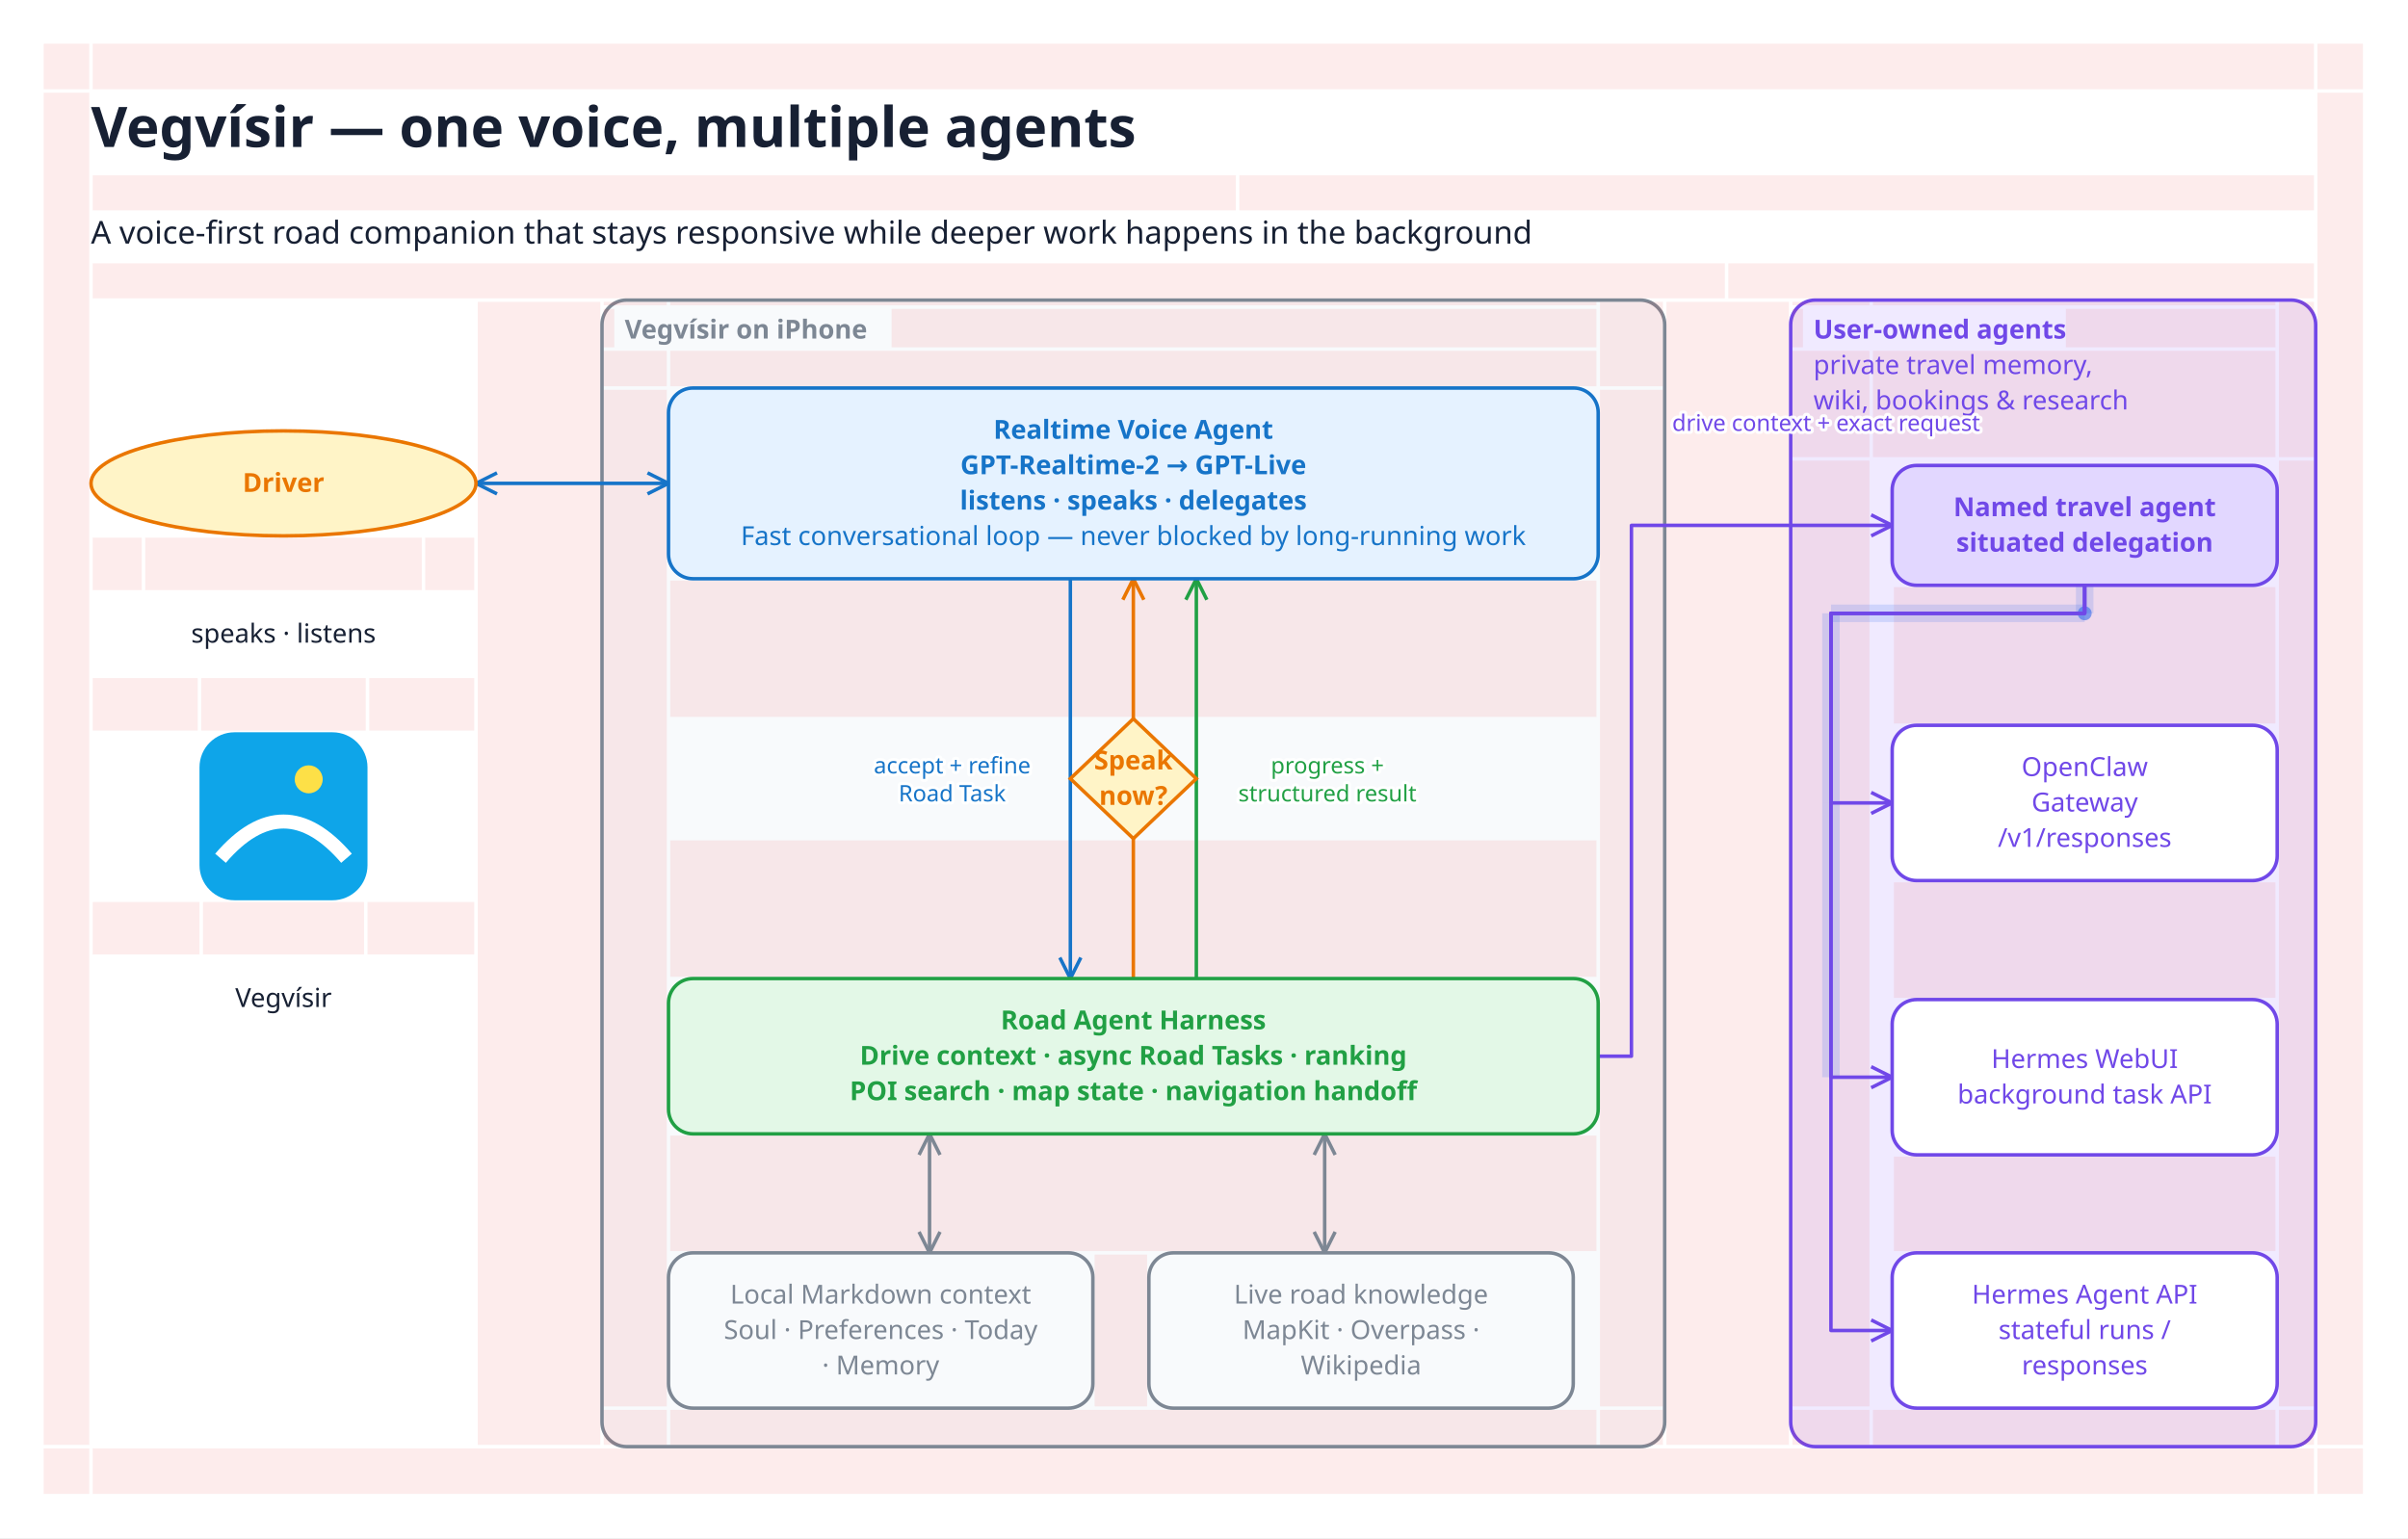
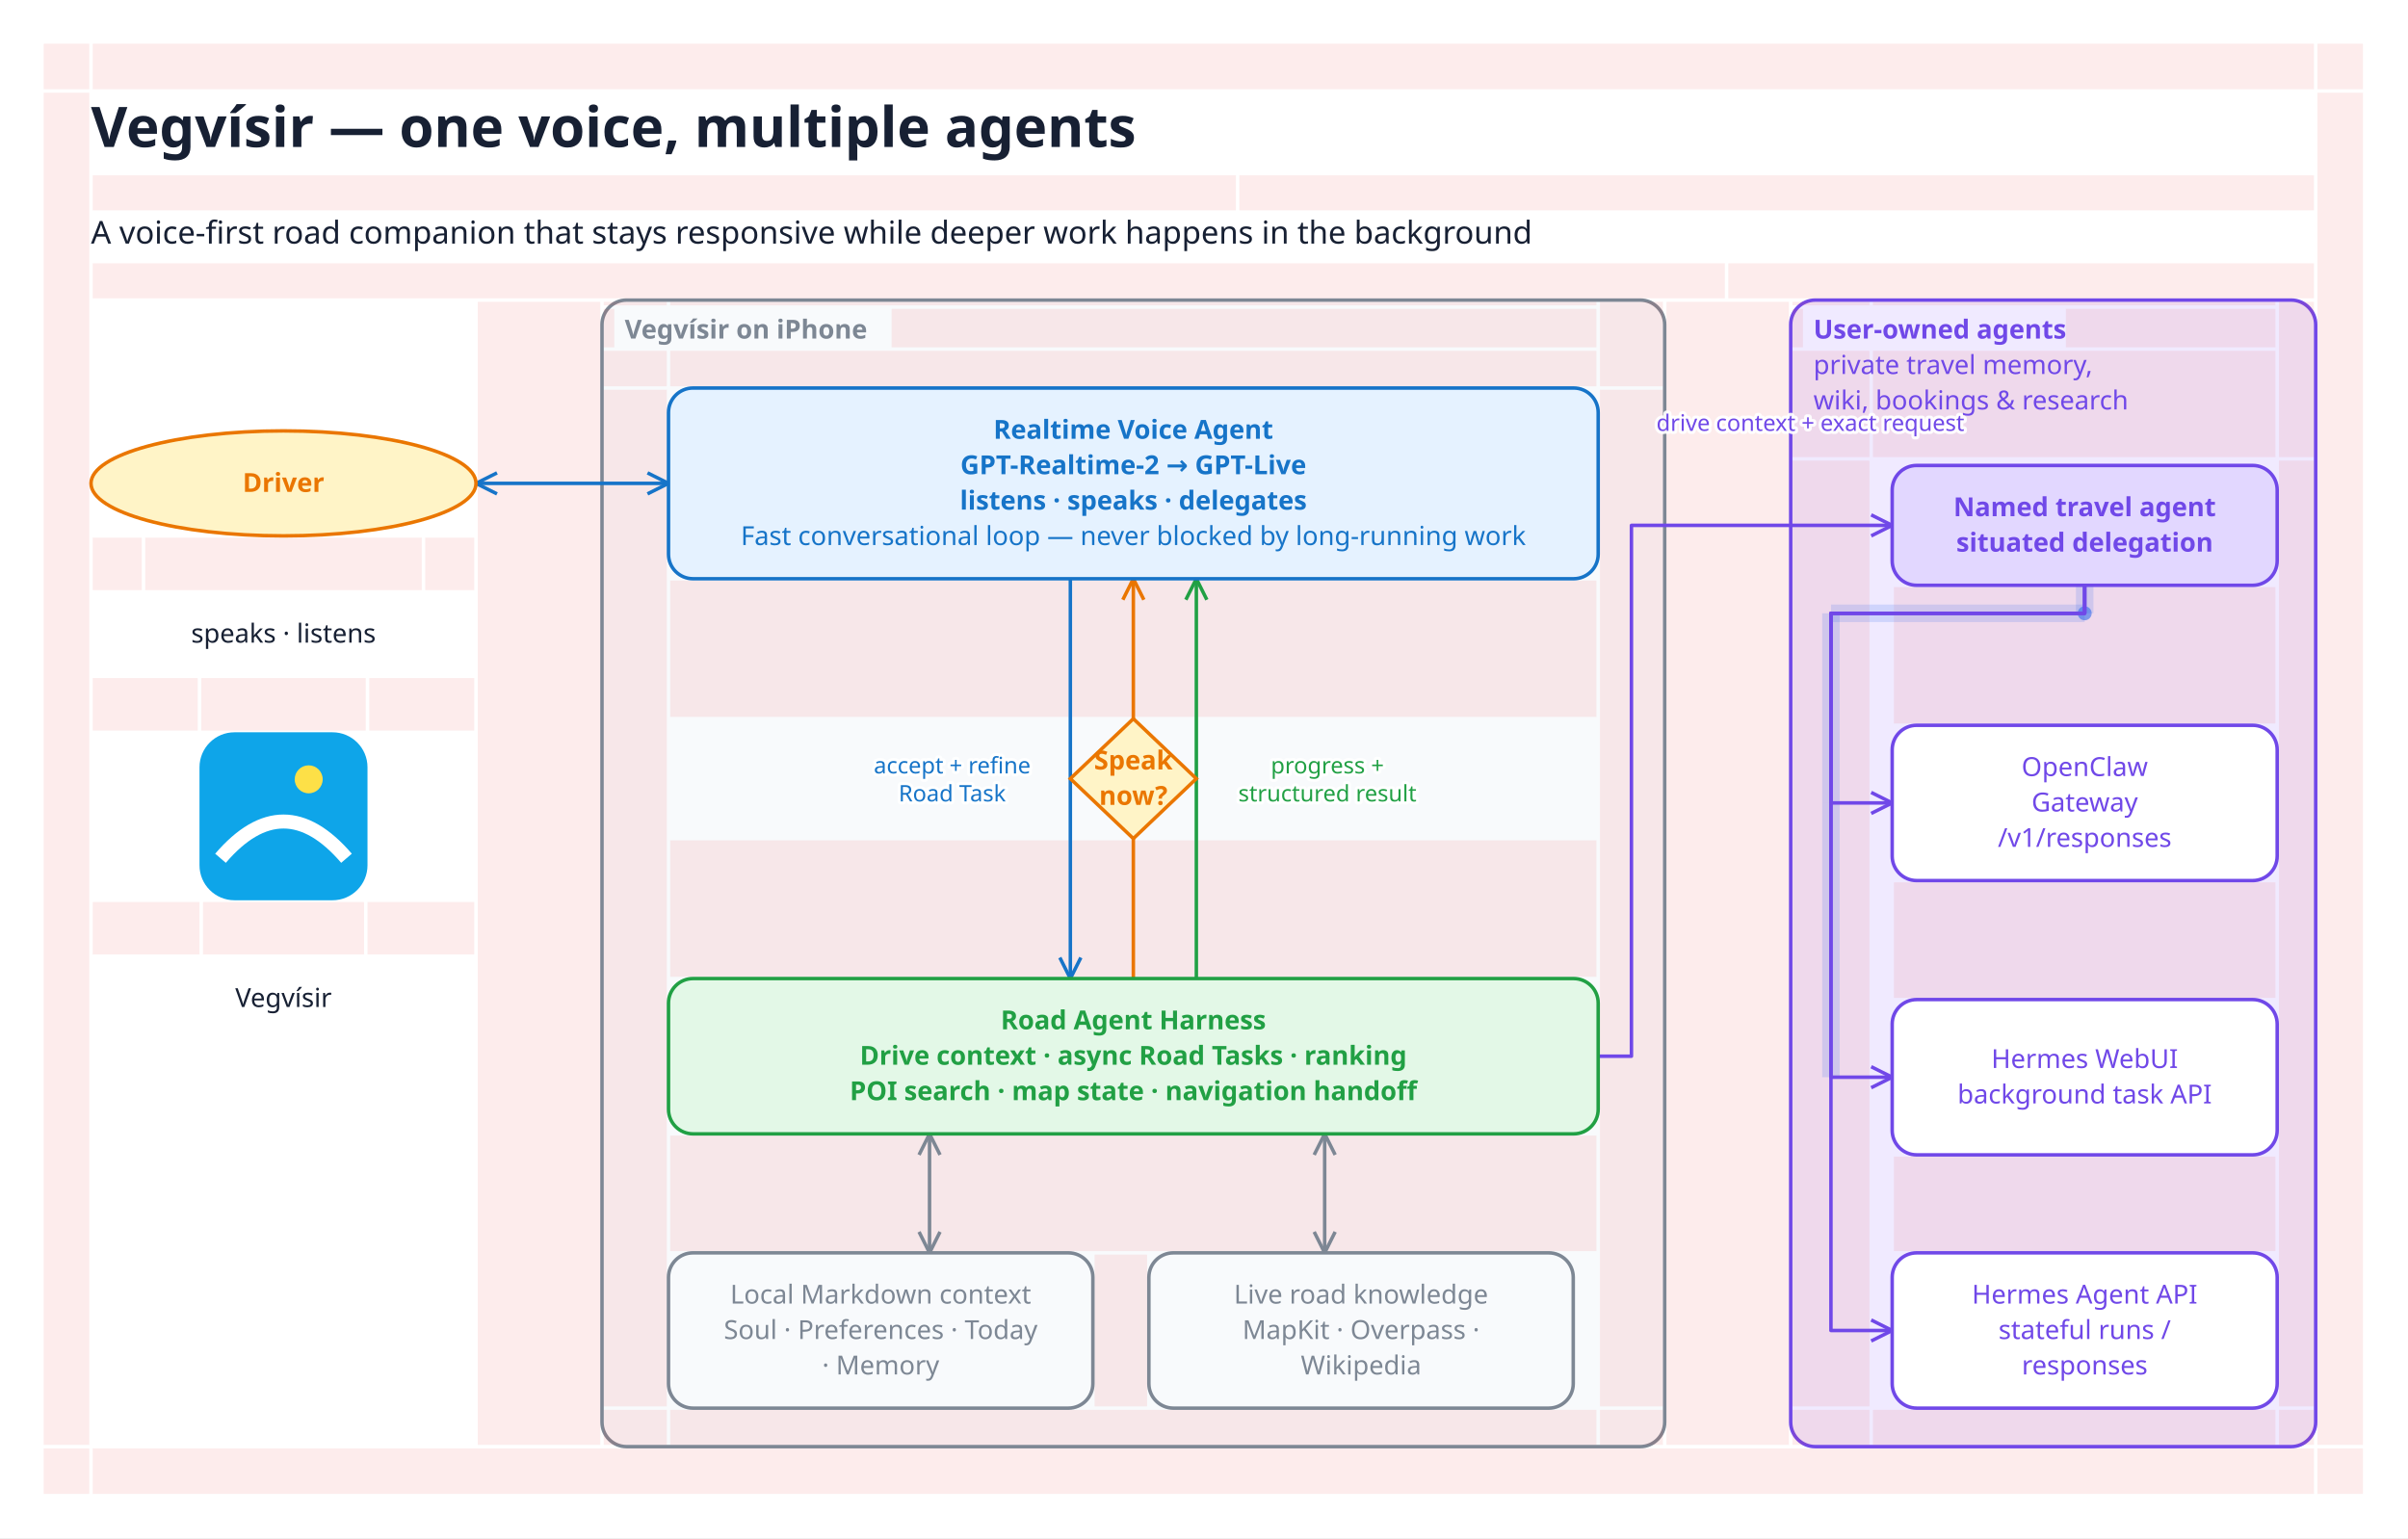
<svg xmlns="http://www.w3.org/2000/svg" width="1376" height="879" viewBox="0 0 1376 879" role="img" aria-label="vegvisir-voice-agents">
  <rect width="100%" height="100%" fill="#ffffff" />
  <g id="boundaries">
    <rect x="344" y="171.5" width="607.25" height="655.25" rx="14" fill="#f8fafc" stroke="#7d8794" stroke-width="2" />
    <rect x="1023.25" y="171.5" width="300" height="655.25" rx="14" fill="#f0eaff" stroke="#7048e8" stroke-width="2" />
  </g>
  <g id="routing-regions">
    <rect data-routing-region="mesh:padding:$root:top" data-region-kind="padding" data-materialized="false" data-authored="false" x="53" y="25" width="1269.25" height="26" fill="#ef4444" fill-opacity="0.1" />
    <rect data-routing-region="mesh:padding:$root:right" data-region-kind="padding" data-materialized="false" data-authored="false" x="1324.25" y="53" width="26" height="772.75" fill="#ef4444" fill-opacity="0.1" />
    <rect data-routing-region="mesh:padding:$root:bottom" data-region-kind="padding" data-materialized="false" data-authored="false" x="53" y="827.75" width="1269.25" height="26" fill="#ef4444" fill-opacity="0.1" />
    <rect data-routing-region="mesh:padding:$root:left" data-region-kind="padding" data-materialized="false" data-authored="false" x="25" y="53" width="26" height="772.75" fill="#ef4444" fill-opacity="0.1" />
    <rect data-routing-region="mesh:corner:$root:top-left" data-region-kind="corner" data-materialized="true" data-authored="false" x="25" y="25" width="26" height="26" fill="#ef4444" fill-opacity="0.1" />
    <rect data-routing-region="mesh:corner:$root:top-right" data-region-kind="corner" data-materialized="true" data-authored="false" x="1324.25" y="25" width="26" height="26" fill="#ef4444" fill-opacity="0.1" />
    <rect data-routing-region="mesh:corner:$root:bottom-right" data-region-kind="corner" data-materialized="true" data-authored="false" x="1324.25" y="827.75" width="26" height="26" fill="#ef4444" fill-opacity="0.1" />
    <rect data-routing-region="mesh:corner:$root:bottom-left" data-region-kind="corner" data-materialized="true" data-authored="false" x="25" y="827.75" width="26" height="26" fill="#ef4444" fill-opacity="0.1" />
    <rect data-routing-region="mesh:gap:$root:0" data-region-kind="gap" data-materialized="false" data-authored="false" x="53" y="100.2" width="653.2" height="20" fill="#ef4444" fill-opacity="0.1" />
    <rect data-routing-region="mesh:gap:$root:0:access-0" data-region-kind="gap" data-materialized="false" data-authored="false" x="708.2" y="100.2" width="614.05" height="20" fill="#ef4444" fill-opacity="0.1" />
    <rect data-routing-region="mesh:gap:$root:1" data-region-kind="gap" data-materialized="false" data-authored="false" x="53" y="150.5" width="932.6" height="20" fill="#ef4444" fill-opacity="0.1" />
    <rect data-routing-region="mesh:gap:$root:1:access-0" data-region-kind="gap" data-materialized="false" data-authored="false" x="987.6" y="150.5" width="334.65" height="20" fill="#ef4444" fill-opacity="0.1" />
    <rect data-routing-region="mesh:gap:system:0" data-region-kind="gap" data-materialized="true" data-authored="false" x="273" y="172.5" width="70" height="653.25" fill="#ef4444" fill-opacity="0.1" />
    <rect data-routing-region="mesh:gap:system:1" data-region-kind="gap" data-materialized="true" data-authored="false" x="952.25" y="172.5" width="70" height="653.25" fill="#ef4444" fill-opacity="0.1" />
    <rect data-routing-region="mesh:gap:system/driver-column:0" data-region-kind="gap" data-materialized="false" data-authored="false" x="83" y="307.25" width="158" height="30" fill="#ef4444" fill-opacity="0.1" />
    <rect data-routing-region="mesh:gap:system/driver-column:0:access-0" data-region-kind="gap" data-materialized="false" data-authored="false" x="53" y="307.25" width="28" height="30" fill="#ef4444" fill-opacity="0.1" />
    <rect data-routing-region="mesh:gap:system/driver-column:0:access-1" data-region-kind="gap" data-materialized="false" data-authored="false" x="243" y="307.25" width="28" height="30" fill="#ef4444" fill-opacity="0.1" />
    <rect data-routing-region="mesh:gap:system/driver-column:1" data-region-kind="gap" data-materialized="false" data-authored="false" x="115" y="387.5" width="94" height="30" fill="#ef4444" fill-opacity="0.1" />
    <rect data-routing-region="mesh:gap:system/driver-column:1:access-0" data-region-kind="gap" data-materialized="false" data-authored="false" x="53" y="387.5" width="60" height="30" fill="#ef4444" fill-opacity="0.1" />
    <rect data-routing-region="mesh:gap:system/driver-column:1:access-1" data-region-kind="gap" data-materialized="false" data-authored="false" x="211" y="387.5" width="60" height="30" fill="#ef4444" fill-opacity="0.1" />
    <rect data-routing-region="mesh:gap:system/driver-column:2" data-region-kind="gap" data-materialized="false" data-authored="false" x="116" y="515.5" width="92" height="30" fill="#ef4444" fill-opacity="0.1" />
    <rect data-routing-region="mesh:gap:system/driver-column:2:access-0" data-region-kind="gap" data-materialized="false" data-authored="false" x="53" y="515.5" width="61" height="30" fill="#ef4444" fill-opacity="0.1" />
    <rect data-routing-region="mesh:gap:system/driver-column:2:access-1" data-region-kind="gap" data-materialized="false" data-authored="false" x="210" y="515.5" width="61" height="30" fill="#ef4444" fill-opacity="0.1" />
    <rect data-routing-region="mesh:padding:system/phone:top:part-0" data-region-kind="padding" data-materialized="false" data-authored="false" x="383" y="172.5" width="529.25" height="2" fill="#ef4444" fill-opacity="0.1" />
    <rect data-routing-region="mesh:padding:system/phone:top:part-1" data-region-kind="padding" data-materialized="false" data-authored="false" x="383" y="200.5" width="529.25" height="20.25" fill="#ef4444" fill-opacity="0.1" />
    <rect data-routing-region="mesh:padding:system/phone:top:part-2" data-region-kind="padding" data-materialized="false" data-authored="false" x="509.5" y="176.5" width="402.75" height="22" fill="#ef4444" fill-opacity="0.1" />
    <rect data-routing-region="mesh:padding:system/phone:right" data-region-kind="padding" data-materialized="true" data-authored="false" x="914.25" y="222.75" width="36" height="581" fill="#ef4444" fill-opacity="0.1" />
    <rect data-routing-region="mesh:padding:system/phone:bottom" data-region-kind="padding" data-materialized="false" data-authored="false" x="383" y="805.75" width="529.25" height="20" fill="#ef4444" fill-opacity="0.1" />
    <rect data-routing-region="mesh:padding:system/phone:left" data-region-kind="padding" data-materialized="true" data-authored="false" x="345" y="222.75" width="36" height="581" fill="#ef4444" fill-opacity="0.1" />
    <rect data-routing-region="mesh:corner:system/phone:top-left:part-0" data-region-kind="corner" data-materialized="true" data-authored="false" x="345" y="172.5" width="36" height="2" fill="#ef4444" fill-opacity="0.1" />
    <rect data-routing-region="mesh:corner:system/phone:top-left:part-1" data-region-kind="corner" data-materialized="true" data-authored="false" x="345" y="200.5" width="36" height="20.25" fill="#ef4444" fill-opacity="0.1" />
    <rect data-routing-region="mesh:corner:system/phone:top-left:part-2" data-region-kind="corner" data-materialized="true" data-authored="false" x="345" y="176.5" width="6" height="22" fill="#ef4444" fill-opacity="0.1" />
    <rect data-routing-region="mesh:corner:system/phone:top-right" data-region-kind="corner" data-materialized="true" data-authored="false" x="914.25" y="172.5" width="36" height="48.25" fill="#ef4444" fill-opacity="0.1" />
    <rect data-routing-region="mesh:corner:system/phone:bottom-right" data-region-kind="corner" data-materialized="true" data-authored="false" x="914.25" y="805.75" width="36" height="20" fill="#ef4444" fill-opacity="0.1" />
    <rect data-routing-region="mesh:corner:system/phone:bottom-left" data-region-kind="corner" data-materialized="true" data-authored="false" x="345" y="805.75" width="36" height="20" fill="#ef4444" fill-opacity="0.1" />
    <rect data-routing-region="mesh:gap:system/phone:0" data-region-kind="gap" data-materialized="true" data-authored="false" x="612.625" y="331.75" width="70" height="78" fill="#ef4444" fill-opacity="0.1" />
    <rect data-routing-region="mesh:gap:system/phone:0:access-0" data-region-kind="gap" data-materialized="false" data-authored="false" x="383" y="331.75" width="227.625" height="78" fill="#ef4444" fill-opacity="0.1" />
    <rect data-routing-region="mesh:gap:system/phone:0:access-1" data-region-kind="gap" data-materialized="false" data-authored="false" x="684.625" y="331.75" width="227.625" height="78" fill="#ef4444" fill-opacity="0.1" />
    <rect data-routing-region="mesh:gap:system/phone:1" data-region-kind="gap" data-materialized="true" data-authored="false" x="612.625" y="480.25" width="70" height="78" fill="#ef4444" fill-opacity="0.1" />
    <rect data-routing-region="mesh:gap:system/phone:1:access-0" data-region-kind="gap" data-materialized="false" data-authored="false" x="383" y="480.25" width="227.625" height="78" fill="#ef4444" fill-opacity="0.1" />
    <rect data-routing-region="mesh:gap:system/phone:1:access-1" data-region-kind="gap" data-materialized="false" data-authored="false" x="684.625" y="480.25" width="227.625" height="78" fill="#ef4444" fill-opacity="0.1" />
    <rect data-routing-region="mesh:gap:system/phone:2" data-region-kind="gap" data-materialized="true" data-authored="false" x="383" y="649" width="529.25" height="66" fill="#ef4444" fill-opacity="0.1" />
    <rect data-routing-region="mesh:gap:system/phone/knowledge:0" data-region-kind="gap" data-materialized="false" data-authored="false" x="625.5" y="717" width="30" height="86.75" fill="#ef4444" fill-opacity="0.1" />
    <rect data-routing-region="mesh:padding:system/user-owned:top:part-0" data-region-kind="padding" data-materialized="false" data-authored="false" x="1070.25" y="172.5" width="230" height="2" fill="#ef4444" fill-opacity="0.1" />
    <rect data-routing-region="mesh:padding:system/user-owned:top:part-1" data-region-kind="padding" data-materialized="false" data-authored="false" x="1070.25" y="200.5" width="230" height="60.75" fill="#ef4444" fill-opacity="0.1" />
    <rect data-routing-region="mesh:padding:system/user-owned:top:part-2" data-region-kind="padding" data-materialized="false" data-authored="false" x="1180.5" y="176.5" width="119.75" height="22" fill="#ef4444" fill-opacity="0.1" />
    <rect data-routing-region="mesh:padding:system/user-owned:right" data-region-kind="padding" data-materialized="false" data-authored="false" x="1302.25" y="263.25" width="20" height="540.5" fill="#ef4444" fill-opacity="0.1" />
    <rect data-routing-region="mesh:padding:system/user-owned:bottom" data-region-kind="padding" data-materialized="false" data-authored="false" x="1070.25" y="805.75" width="230" height="20" fill="#ef4444" fill-opacity="0.1" />
    <rect data-routing-region="mesh:padding:system/user-owned:left" data-region-kind="padding" data-materialized="true" data-authored="false" x="1024.25" y="263.25" width="44" height="540.5" fill="#ef4444" fill-opacity="0.1" />
    <rect data-routing-region="mesh:corner:system/user-owned:top-left:part-0" data-region-kind="corner" data-materialized="true" data-authored="false" x="1024.25" y="172.5" width="44" height="2" fill="#ef4444" fill-opacity="0.1" />
    <rect data-routing-region="mesh:corner:system/user-owned:top-left:part-1" data-region-kind="corner" data-materialized="true" data-authored="false" x="1024.25" y="200.5" width="44" height="60.75" fill="#ef4444" fill-opacity="0.1" />
    <rect data-routing-region="mesh:corner:system/user-owned:top-left:part-2" data-region-kind="corner" data-materialized="true" data-authored="false" x="1024.25" y="176.5" width="6" height="22" fill="#ef4444" fill-opacity="0.1" />
    <rect data-routing-region="mesh:corner:system/user-owned:top-right" data-region-kind="corner" data-materialized="true" data-authored="false" x="1302.25" y="172.5" width="20" height="88.75" fill="#ef4444" fill-opacity="0.1" />
    <rect data-routing-region="mesh:corner:system/user-owned:bottom-right" data-region-kind="corner" data-materialized="true" data-authored="false" x="1302.25" y="805.75" width="20" height="20" fill="#ef4444" fill-opacity="0.1" />
    <rect data-routing-region="mesh:corner:system/user-owned:bottom-left" data-region-kind="corner" data-materialized="true" data-authored="false" x="1024.25" y="805.75" width="44" height="20" fill="#ef4444" fill-opacity="0.1" />
    <rect data-routing-region="mesh:gap:system/user-owned:0" data-region-kind="gap" data-materialized="true" data-authored="false" x="1082.25" y="335.5" width="218" height="78" fill="#ef4444" fill-opacity="0.1" />
    <rect data-routing-region="mesh:gap:system/user-owned:1" data-region-kind="gap" data-materialized="true" data-authored="false" x="1082.25" y="504.25" width="218" height="66" fill="#ef4444" fill-opacity="0.1" />
    <rect data-routing-region="mesh:gap:system/user-owned:2" data-region-kind="gap" data-materialized="true" data-authored="false" x="1082.25" y="661" width="218" height="54" fill="#ef4444" fill-opacity="0.1" />
  </g>
  <g id="sharing-debug">
    <g data-share-group="port:system/user-owned/travel-agent:tools" data-share-mode="merge" data-share-lanes="1">
      <circle data-merge-pin="true" cx="1191.25" cy="350.5" r="4" fill="#2563eb" fill-opacity="0.55" />
      <line data-authorized-shared-run="true" x1="1191.25" y1="334.5" x2="1191.25" y2="350.5" stroke="#2563eb" stroke-width="10" stroke-opacity="0.16" />
      <line data-authorized-shared-run="true" x1="1191.25" y1="350.5" x2="1046.25" y2="350.5" stroke="#2563eb" stroke-width="10" stroke-opacity="0.16" />
      <line data-authorized-shared-run="true" x1="1046.25" y1="350.5" x2="1046.25" y2="458.875" stroke="#2563eb" stroke-width="10" stroke-opacity="0.16" />
      <line data-authorized-shared-run="true" x1="1046.25" y1="458.875" x2="1046.25" y2="615.625" stroke="#2563eb" stroke-width="10" stroke-opacity="0.16" />
    </g>
  </g>
  <g id="corridor-dividers" />
  <g id="lines">
    <g data-line="accept-road-task">
      <polyline points="611.625,330.75 611.625,559.25" fill="none" stroke="#1674c8" stroke-width="2" stroke-linejoin="round" stroke-linecap="round" />
      <path d="M 605.625 547.25 L 611.625 559.25 L 617.625 547.25" fill="none" stroke="#1674c8" stroke-width="2" stroke-linejoin="round" />
    </g>
    <g data-line="speak">
      <polyline points="647.625,559.25 647.625,330.75" fill="none" stroke="#ea7600" stroke-width="2" stroke-linejoin="round" stroke-linecap="round" />
      <path d="M 653.625 342.75 L 647.625 330.75 L 641.625 342.75" fill="none" stroke="#ea7600" stroke-width="2" stroke-linejoin="round" />
    </g>
    <g data-line="progress">
      <polyline points="683.625,559.25 683.625,330.75" fill="none" stroke="#21a044" stroke-width="2" stroke-linejoin="round" stroke-linecap="round" />
      <path d="M 689.625 342.75 L 683.625 330.75 L 677.625 342.75" fill="none" stroke="#21a044" stroke-width="2" stroke-linejoin="round" />
    </g>
    <g data-line="local-memory">
      <polyline points="531.167,648 531.167,716" fill="none" stroke="#7d8794" stroke-width="2" stroke-linejoin="round" stroke-linecap="round" />
      <path d="M 537.167 660 L 531.167 648 L 525.167 660" fill="none" stroke="#7d8794" stroke-width="2" stroke-linejoin="round" />
      <path d="M 525.167 704 L 531.167 716 L 537.167 704" fill="none" stroke="#7d8794" stroke-width="2" stroke-linejoin="round" />
    </g>
    <g data-line="live-knowledge">
      <polyline points="756.958,648 756.958,716" fill="none" stroke="#7d8794" stroke-width="2" stroke-linejoin="round" stroke-linecap="round" />
      <path d="M 762.958 660 L 756.958 648 L 750.958 660" fill="none" stroke="#7d8794" stroke-width="2" stroke-linejoin="round" />
      <path d="M 750.958 704 L 756.958 716 L 762.958 704" fill="none" stroke="#7d8794" stroke-width="2" stroke-linejoin="round" />
    </g>
    <g data-line="to-openclaw">
      <polyline points="1191.25,334.5 1191.25,350.5 1046.25,350.5 1046.25,458.875 1081.25,458.875" fill="none" stroke="#7048e8" stroke-width="2" stroke-linejoin="round" stroke-linecap="round" />
      <path d="M 1069.25 464.875 L 1081.25 458.875 L 1069.25 452.875" fill="none" stroke="#7048e8" stroke-width="2" stroke-linejoin="round" />
    </g>
    <g data-line="to-hermes-webui">
      <polyline points="1191.25,334.5 1191.25,350.5 1046.25,350.5 1046.25,615.625 1081.25,615.625" fill="none" stroke="#7048e8" stroke-width="2" stroke-linejoin="round" stroke-linecap="round" />
      <path d="M 1069.25 621.625 L 1081.25 615.625 L 1069.25 609.625" fill="none" stroke="#7048e8" stroke-width="2" stroke-linejoin="round" />
    </g>
    <g data-line="to-hermes-api">
      <polyline points="1191.25,334.5 1191.25,350.5 1046.25,350.5 1046.25,760.375 1081.25,760.375" fill="none" stroke="#7048e8" stroke-width="2" stroke-linejoin="round" stroke-linecap="round" />
      <path d="M 1069.25 766.375 L 1081.25 760.375 L 1069.25 754.375" fill="none" stroke="#7048e8" stroke-width="2" stroke-linejoin="round" />
    </g>
    <g data-line="driver-conversation">
      <polyline points="272,276.25 382,276.25" fill="none" stroke="#1674c8" stroke-width="2" stroke-linejoin="round" stroke-linecap="round" />
      <path d="M 284 270.25 L 272 276.25 L 284 282.25" fill="none" stroke="#1674c8" stroke-width="2" stroke-linejoin="round" />
      <path d="M 370 282.25 L 382 276.25 L 370 270.25" fill="none" stroke="#1674c8" stroke-width="2" stroke-linejoin="round" />
    </g>
    <g data-line="remote-delegation">
-       <polyline points="913.25,603.625 932.25,603.625 932.25,300.25 987.25,300.25 1081.25,300.25" fill="none" stroke="#7048e8" stroke-width="2" stroke-linejoin="round" stroke-linecap="round" />
+       <polyline points="913.25,603.625 932.25,603.625 932.25,300.25 1081.25,300.25" fill="none" stroke="#7048e8" stroke-width="2" stroke-linejoin="round" stroke-linecap="round" />
      <path d="M 1069.25 306.25 L 1081.25 300.25 L 1069.25 294.25" fill="none" stroke="#7048e8" stroke-width="2" stroke-linejoin="round" />
    </g>
  </g>
  <g id="objects">
    <ellipse cx="162" cy="276.25" rx="110" ry="30" fill="#fff4c7" stroke="#ea7600" stroke-width="2" />
    <g>
      <rect x="114" y="418.5" width="96" height="96" rx="20" fill="#0ea5e9" />
      <path d="M 126 490.5 Q 162 448.5 198 490.5" fill="none" stroke="#fff" stroke-width="8" />
      <circle cx="176.4" cy="445.38" r="8" fill="#fde047" />
    </g>
    <rect x="382" y="221.75" width="531.25" height="109" rx="14" fill="#e5f2ff" stroke="#1674c8" stroke-width="2" />
    <polygon points="647.625,410.75 683.625,445 647.625,479.25 611.625,445" fill="#fff4c7" stroke="#ea7600" stroke-width="2" />
    <rect x="382" y="559.25" width="531.25" height="88.75" rx="14" fill="#e3f8e7" stroke="#21a044" stroke-width="2" />
    <rect x="382" y="716" width="242.5" height="88.75" rx="14" fill="#f8fafc" stroke="#7d8794" stroke-width="2" />
    <rect x="656.5" y="716" width="242.5" height="88.75" rx="14" fill="#f8fafc" stroke="#7d8794" stroke-width="2" />
    <rect x="1081.25" y="266" width="220" height="68.5" rx="14" fill="#e2d7ff" stroke="#7048e8" stroke-width="2" />
    <rect x="1081.25" y="414.5" width="220" height="88.75" rx="14" fill="#ffffff" stroke="#7048e8" stroke-width="2" />
    <rect x="1081.25" y="571.25" width="220" height="88.75" rx="14" fill="#ffffff" stroke="#7048e8" stroke-width="2" />
    <rect x="1081.25" y="716" width="220" height="88.75" rx="14" fill="#ffffff" stroke="#7048e8" stroke-width="2" />
  </g>
  <g id="ports" />
  <g id="text">
    <text x="52" y="84" text-anchor="start" fill="#172033" font-family="ui-rounded, 'Comic Sans MS', sans-serif" font-size="32" font-weight="700">Vegvísir — one voice, multiple agents</text>
    <text x="52" y="139.2" text-anchor="start" fill="#172033" font-family="ui-rounded, 'Comic Sans MS', sans-serif" font-size="18" font-weight="450">A voice-first road companion that stays responsive while deeper work happens in the background</text>
    <text x="162" y="281.125" text-anchor="middle" fill="#ea7600" font-family="ui-rounded, 'Comic Sans MS', sans-serif" font-size="15" font-weight="700">Driver</text>
    <text x="162" y="367.25" text-anchor="middle" fill="#172033" font-family="ui-rounded, 'Comic Sans MS', sans-serif" font-size="15" font-weight="450">speaks · listens</text>
    <text x="162" y="575.5" text-anchor="middle" fill="#172033" font-family="ui-rounded, 'Comic Sans MS', sans-serif" font-size="15" font-weight="450">Vegvísir</text>
    <text x="357" y="193.5" text-anchor="start" fill="#7d8794" font-family="ui-rounded, 'Comic Sans MS', sans-serif" font-size="15" font-weight="700">Vegvísir on iPhone</text>
    <text x="647.625" y="250.75" text-anchor="middle" fill="#1674c8" font-family="ui-rounded, 'Comic Sans MS', sans-serif" font-size="15" font-weight="700">Realtime Voice Agent</text>
    <text x="647.625" y="271" text-anchor="middle" fill="#1674c8" font-family="ui-rounded, 'Comic Sans MS', sans-serif" font-size="15" font-weight="700">GPT-Realtime-2 → GPT-Live</text>
    <text x="647.625" y="291.25" text-anchor="middle" fill="#1674c8" font-family="ui-rounded, 'Comic Sans MS', sans-serif" font-size="15" font-weight="700">listens · speaks · delegates</text>
    <text x="647.625" y="311.5" text-anchor="middle" fill="#1674c8" font-family="ui-rounded, 'Comic Sans MS', sans-serif" font-size="15" font-weight="450">Fast conversational loop — never blocked by long-running work</text>
    <text x="647.625" y="439.75" text-anchor="middle" fill="#ea7600" font-family="ui-rounded, 'Comic Sans MS', sans-serif" font-size="15" font-weight="700">Speak</text>
    <text x="647.625" y="460" text-anchor="middle" fill="#ea7600" font-family="ui-rounded, 'Comic Sans MS', sans-serif" font-size="15" font-weight="700">now?</text>
    <text x="647.625" y="588.25" text-anchor="middle" fill="#21a044" font-family="ui-rounded, 'Comic Sans MS', sans-serif" font-size="15" font-weight="700">Road Agent Harness</text>
    <text x="647.625" y="608.5" text-anchor="middle" fill="#21a044" font-family="ui-rounded, 'Comic Sans MS', sans-serif" font-size="15" font-weight="700">Drive context · async Road Tasks · ranking</text>
    <text x="647.625" y="628.75" text-anchor="middle" fill="#21a044" font-family="ui-rounded, 'Comic Sans MS', sans-serif" font-size="15" font-weight="700">POI search · map state · navigation handoff</text>
    <text x="503.25" y="745" text-anchor="middle" fill="#7d8794" font-family="ui-rounded, 'Comic Sans MS', sans-serif" font-size="15" font-weight="450">Local Markdown context</text>
    <text x="503.25" y="765.25" text-anchor="middle" fill="#7d8794" font-family="ui-rounded, 'Comic Sans MS', sans-serif" font-size="15" font-weight="450">Soul · Preferences · Today</text>
    <text x="503.25" y="785.5" text-anchor="middle" fill="#7d8794" font-family="ui-rounded, 'Comic Sans MS', sans-serif" font-size="15" font-weight="450">· Memory</text>
    <text x="777.75" y="745" text-anchor="middle" fill="#7d8794" font-family="ui-rounded, 'Comic Sans MS', sans-serif" font-size="15" font-weight="450">Live road knowledge</text>
    <text x="777.75" y="765.25" text-anchor="middle" fill="#7d8794" font-family="ui-rounded, 'Comic Sans MS', sans-serif" font-size="15" font-weight="450">MapKit · Overpass ·</text>
    <text x="777.75" y="785.5" text-anchor="middle" fill="#7d8794" font-family="ui-rounded, 'Comic Sans MS', sans-serif" font-size="15" font-weight="450">Wikipedia</text>
    <text x="1036.25" y="193.5" text-anchor="start" fill="#7048e8" font-family="ui-rounded, 'Comic Sans MS', sans-serif" font-size="15" font-weight="700">User-owned agents</text>
    <text x="1036.25" y="213.75" text-anchor="start" fill="#7048e8" font-family="ui-rounded, 'Comic Sans MS', sans-serif" font-size="15" font-weight="450">private travel memory,</text>
    <text x="1036.25" y="234" text-anchor="start" fill="#7048e8" font-family="ui-rounded, 'Comic Sans MS', sans-serif" font-size="15" font-weight="450">wiki, bookings &amp; research</text>
    <text x="1191.25" y="295" text-anchor="middle" fill="#7048e8" font-family="ui-rounded, 'Comic Sans MS', sans-serif" font-size="15" font-weight="700">Named travel agent</text>
    <text x="1191.25" y="315.25" text-anchor="middle" fill="#7048e8" font-family="ui-rounded, 'Comic Sans MS', sans-serif" font-size="15" font-weight="700">situated delegation</text>
    <text x="1191.25" y="443.5" text-anchor="middle" fill="#7048e8" font-family="ui-rounded, 'Comic Sans MS', sans-serif" font-size="15" font-weight="450">OpenClaw</text>
    <text x="1191.25" y="463.75" text-anchor="middle" fill="#7048e8" font-family="ui-rounded, 'Comic Sans MS', sans-serif" font-size="15" font-weight="450">Gateway</text>
    <text x="1191.25" y="484" text-anchor="middle" fill="#7048e8" font-family="ui-rounded, 'Comic Sans MS', sans-serif" font-size="15" font-weight="450">/v1/responses</text>
    <text x="1191.25" y="610.375" text-anchor="middle" fill="#7048e8" font-family="ui-rounded, 'Comic Sans MS', sans-serif" font-size="15" font-weight="450">Hermes WebUI</text>
    <text x="1191.25" y="630.625" text-anchor="middle" fill="#7048e8" font-family="ui-rounded, 'Comic Sans MS', sans-serif" font-size="15" font-weight="450">background task API</text>
    <text x="1191.25" y="745" text-anchor="middle" fill="#7048e8" font-family="ui-rounded, 'Comic Sans MS', sans-serif" font-size="15" font-weight="450">Hermes Agent API</text>
    <text x="1191.25" y="765.25" text-anchor="middle" fill="#7048e8" font-family="ui-rounded, 'Comic Sans MS', sans-serif" font-size="15" font-weight="450">stateful runs /</text>
    <text x="1191.25" y="785.5" text-anchor="middle" fill="#7048e8" font-family="ui-rounded, 'Comic Sans MS', sans-serif" font-size="15" font-weight="450">responses</text>
    <g data-line-label="accept-road-task">
      <text x="544.125" y="442" text-anchor="middle" font-family="ui-rounded, sans-serif" font-size="13" fill="#1674c8" stroke="#ffffff" stroke-opacity=".92" stroke-width="3.5" stroke-linejoin="round" paint-order="stroke fill">accept + refine</text>
      <text x="544.125" y="458" text-anchor="middle" font-family="ui-rounded, sans-serif" font-size="13" fill="#1674c8" stroke="#ffffff" stroke-opacity=".92" stroke-width="3.5" stroke-linejoin="round" paint-order="stroke fill">Road Task</text>
    </g>
    <g data-line-label="progress">
      <text x="758.525" y="442" text-anchor="middle" font-family="ui-rounded, sans-serif" font-size="13" fill="#21a044" stroke="#ffffff" stroke-opacity=".92" stroke-width="3.5" stroke-linejoin="round" paint-order="stroke fill">progress +</text>
      <text x="758.525" y="458" text-anchor="middle" font-family="ui-rounded, sans-serif" font-size="13" fill="#21a044" stroke="#ffffff" stroke-opacity=".92" stroke-width="3.5" stroke-linejoin="round" paint-order="stroke fill">structured result</text>
    </g>
    <g data-line-label="remote-delegation">
-       <text x="1043.5" y="246.25" text-anchor="middle" font-family="ui-rounded, sans-serif" font-size="13" fill="#7048e8" stroke="#ffffff" stroke-opacity=".92" stroke-width="3.5" stroke-linejoin="round" paint-order="stroke fill">drive context + exact request</text>
+       <text x="1034.5" y="246.25" text-anchor="middle" font-family="ui-rounded, sans-serif" font-size="13" fill="#7048e8" stroke="#ffffff" stroke-opacity=".92" stroke-width="3.5" stroke-linejoin="round" paint-order="stroke fill">drive context + exact request</text>
    </g>
  </g>
</svg>
